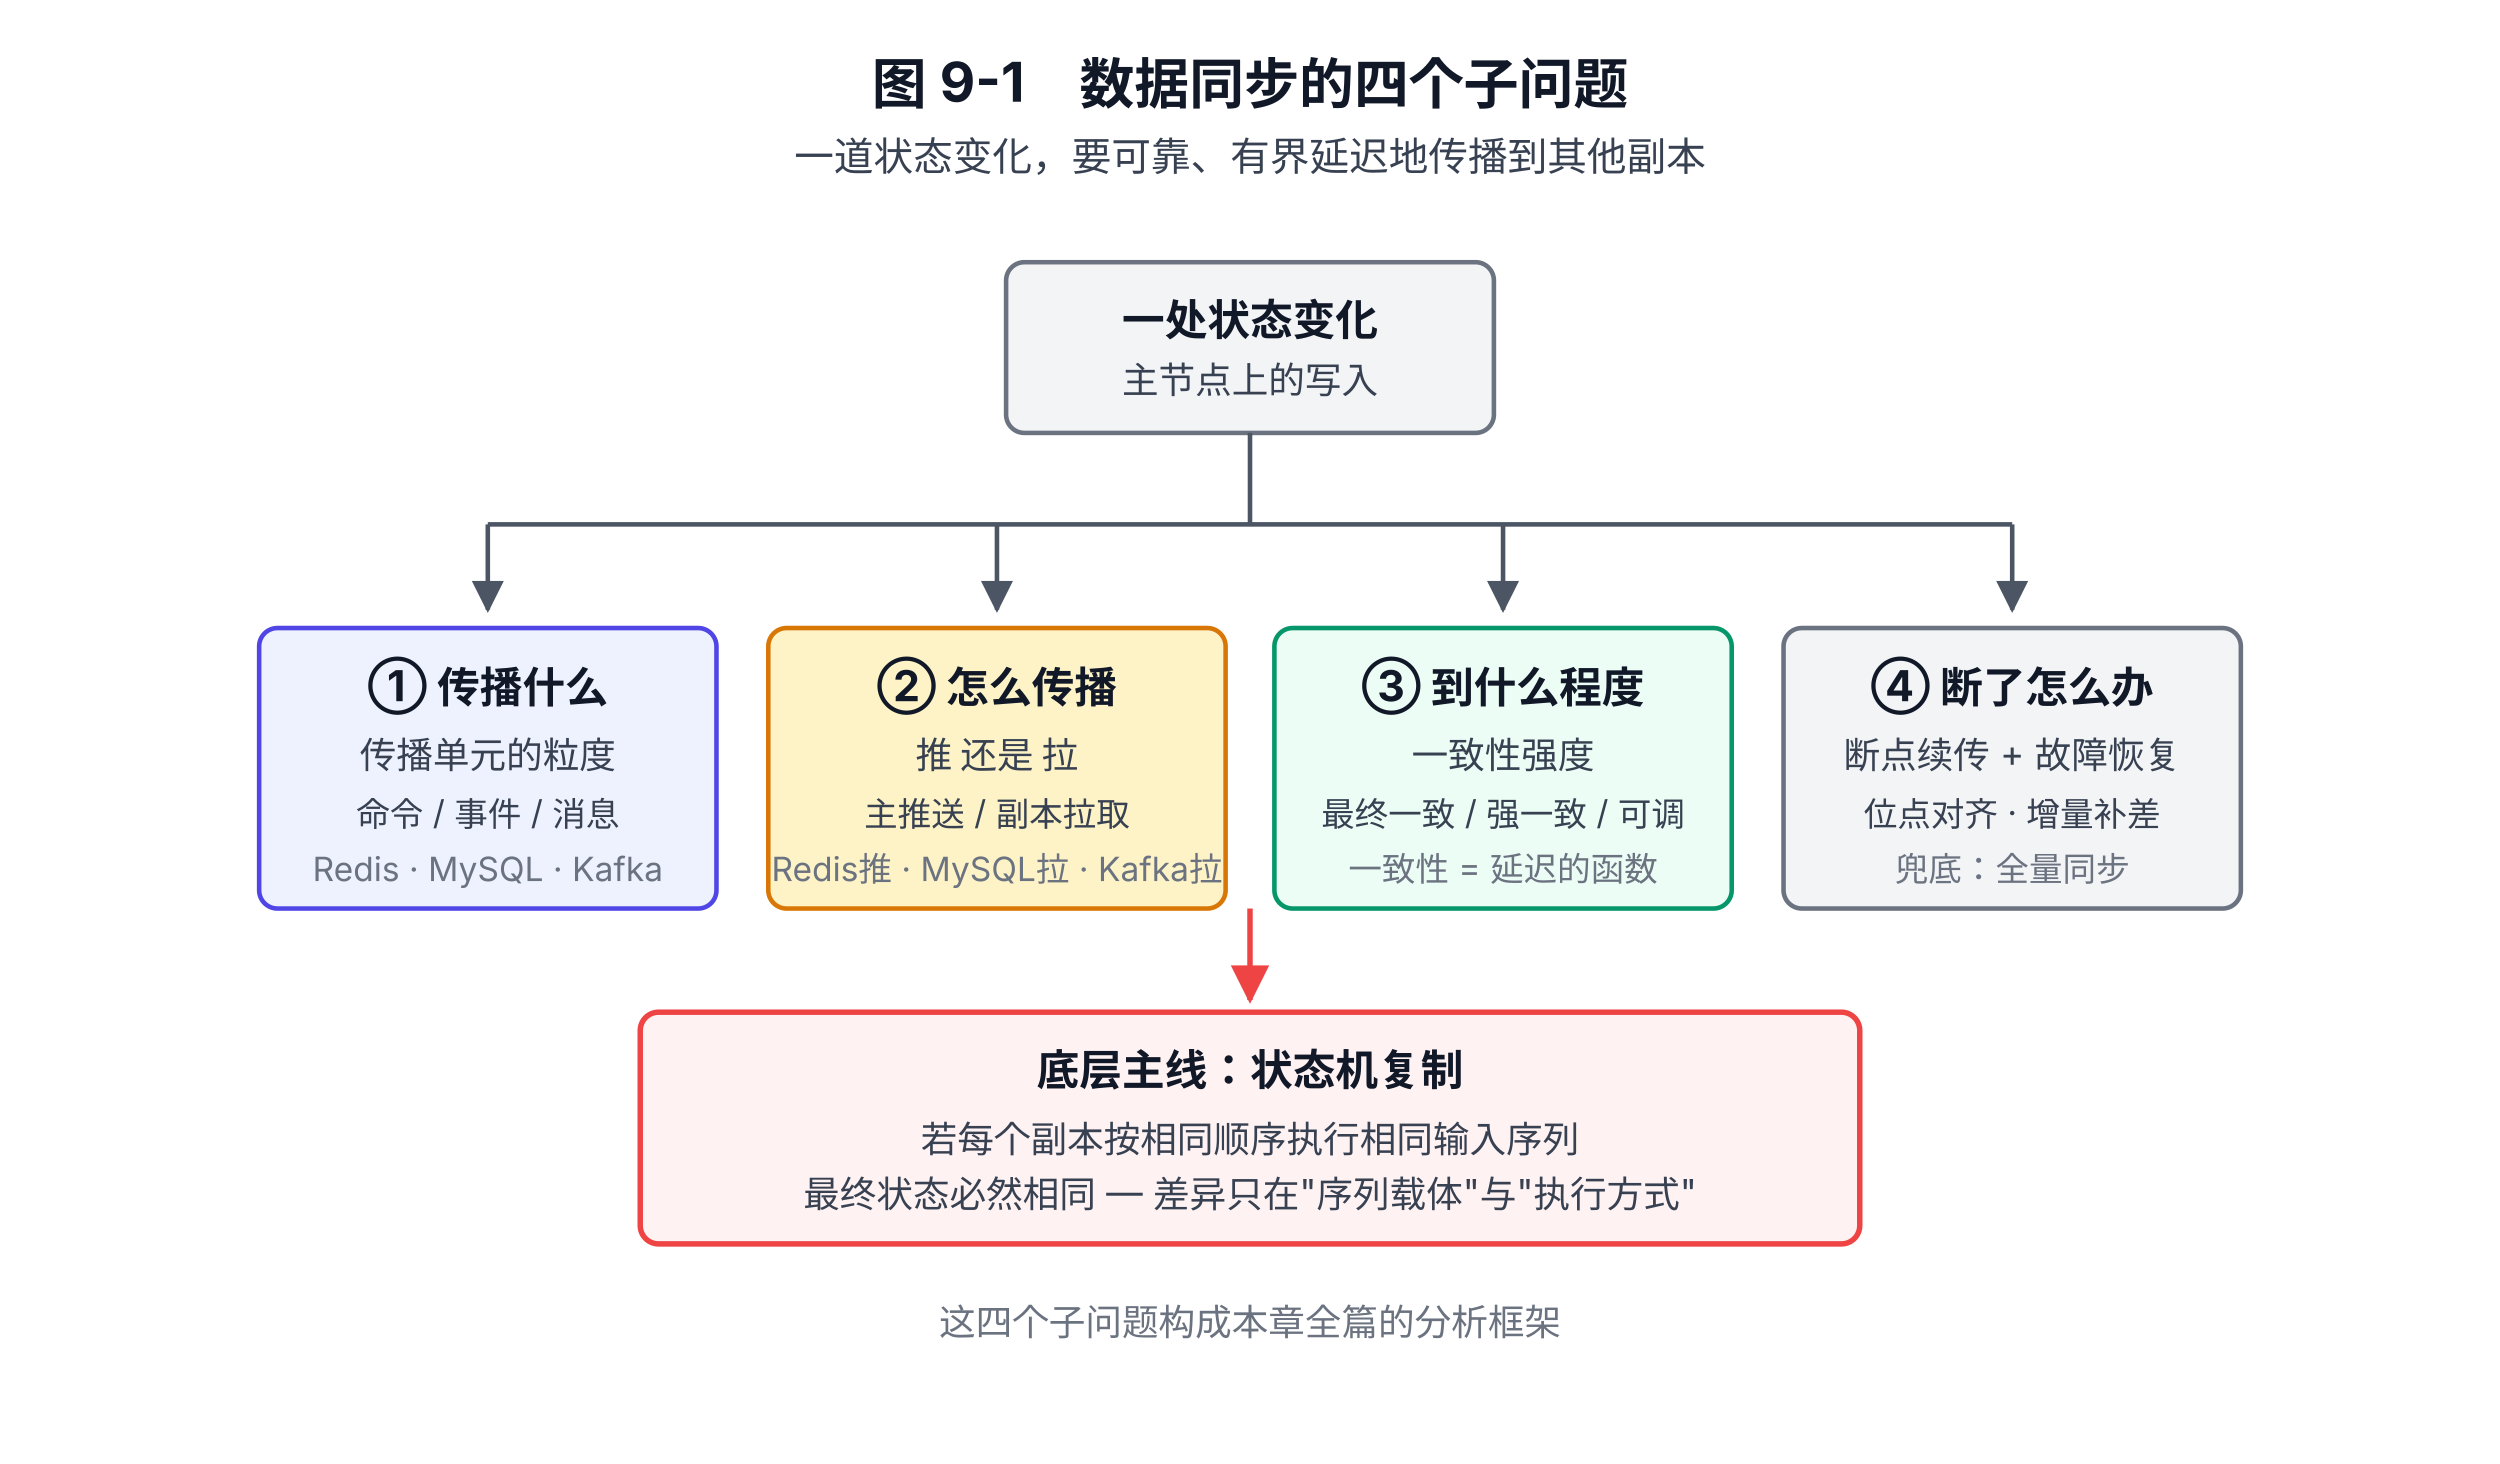
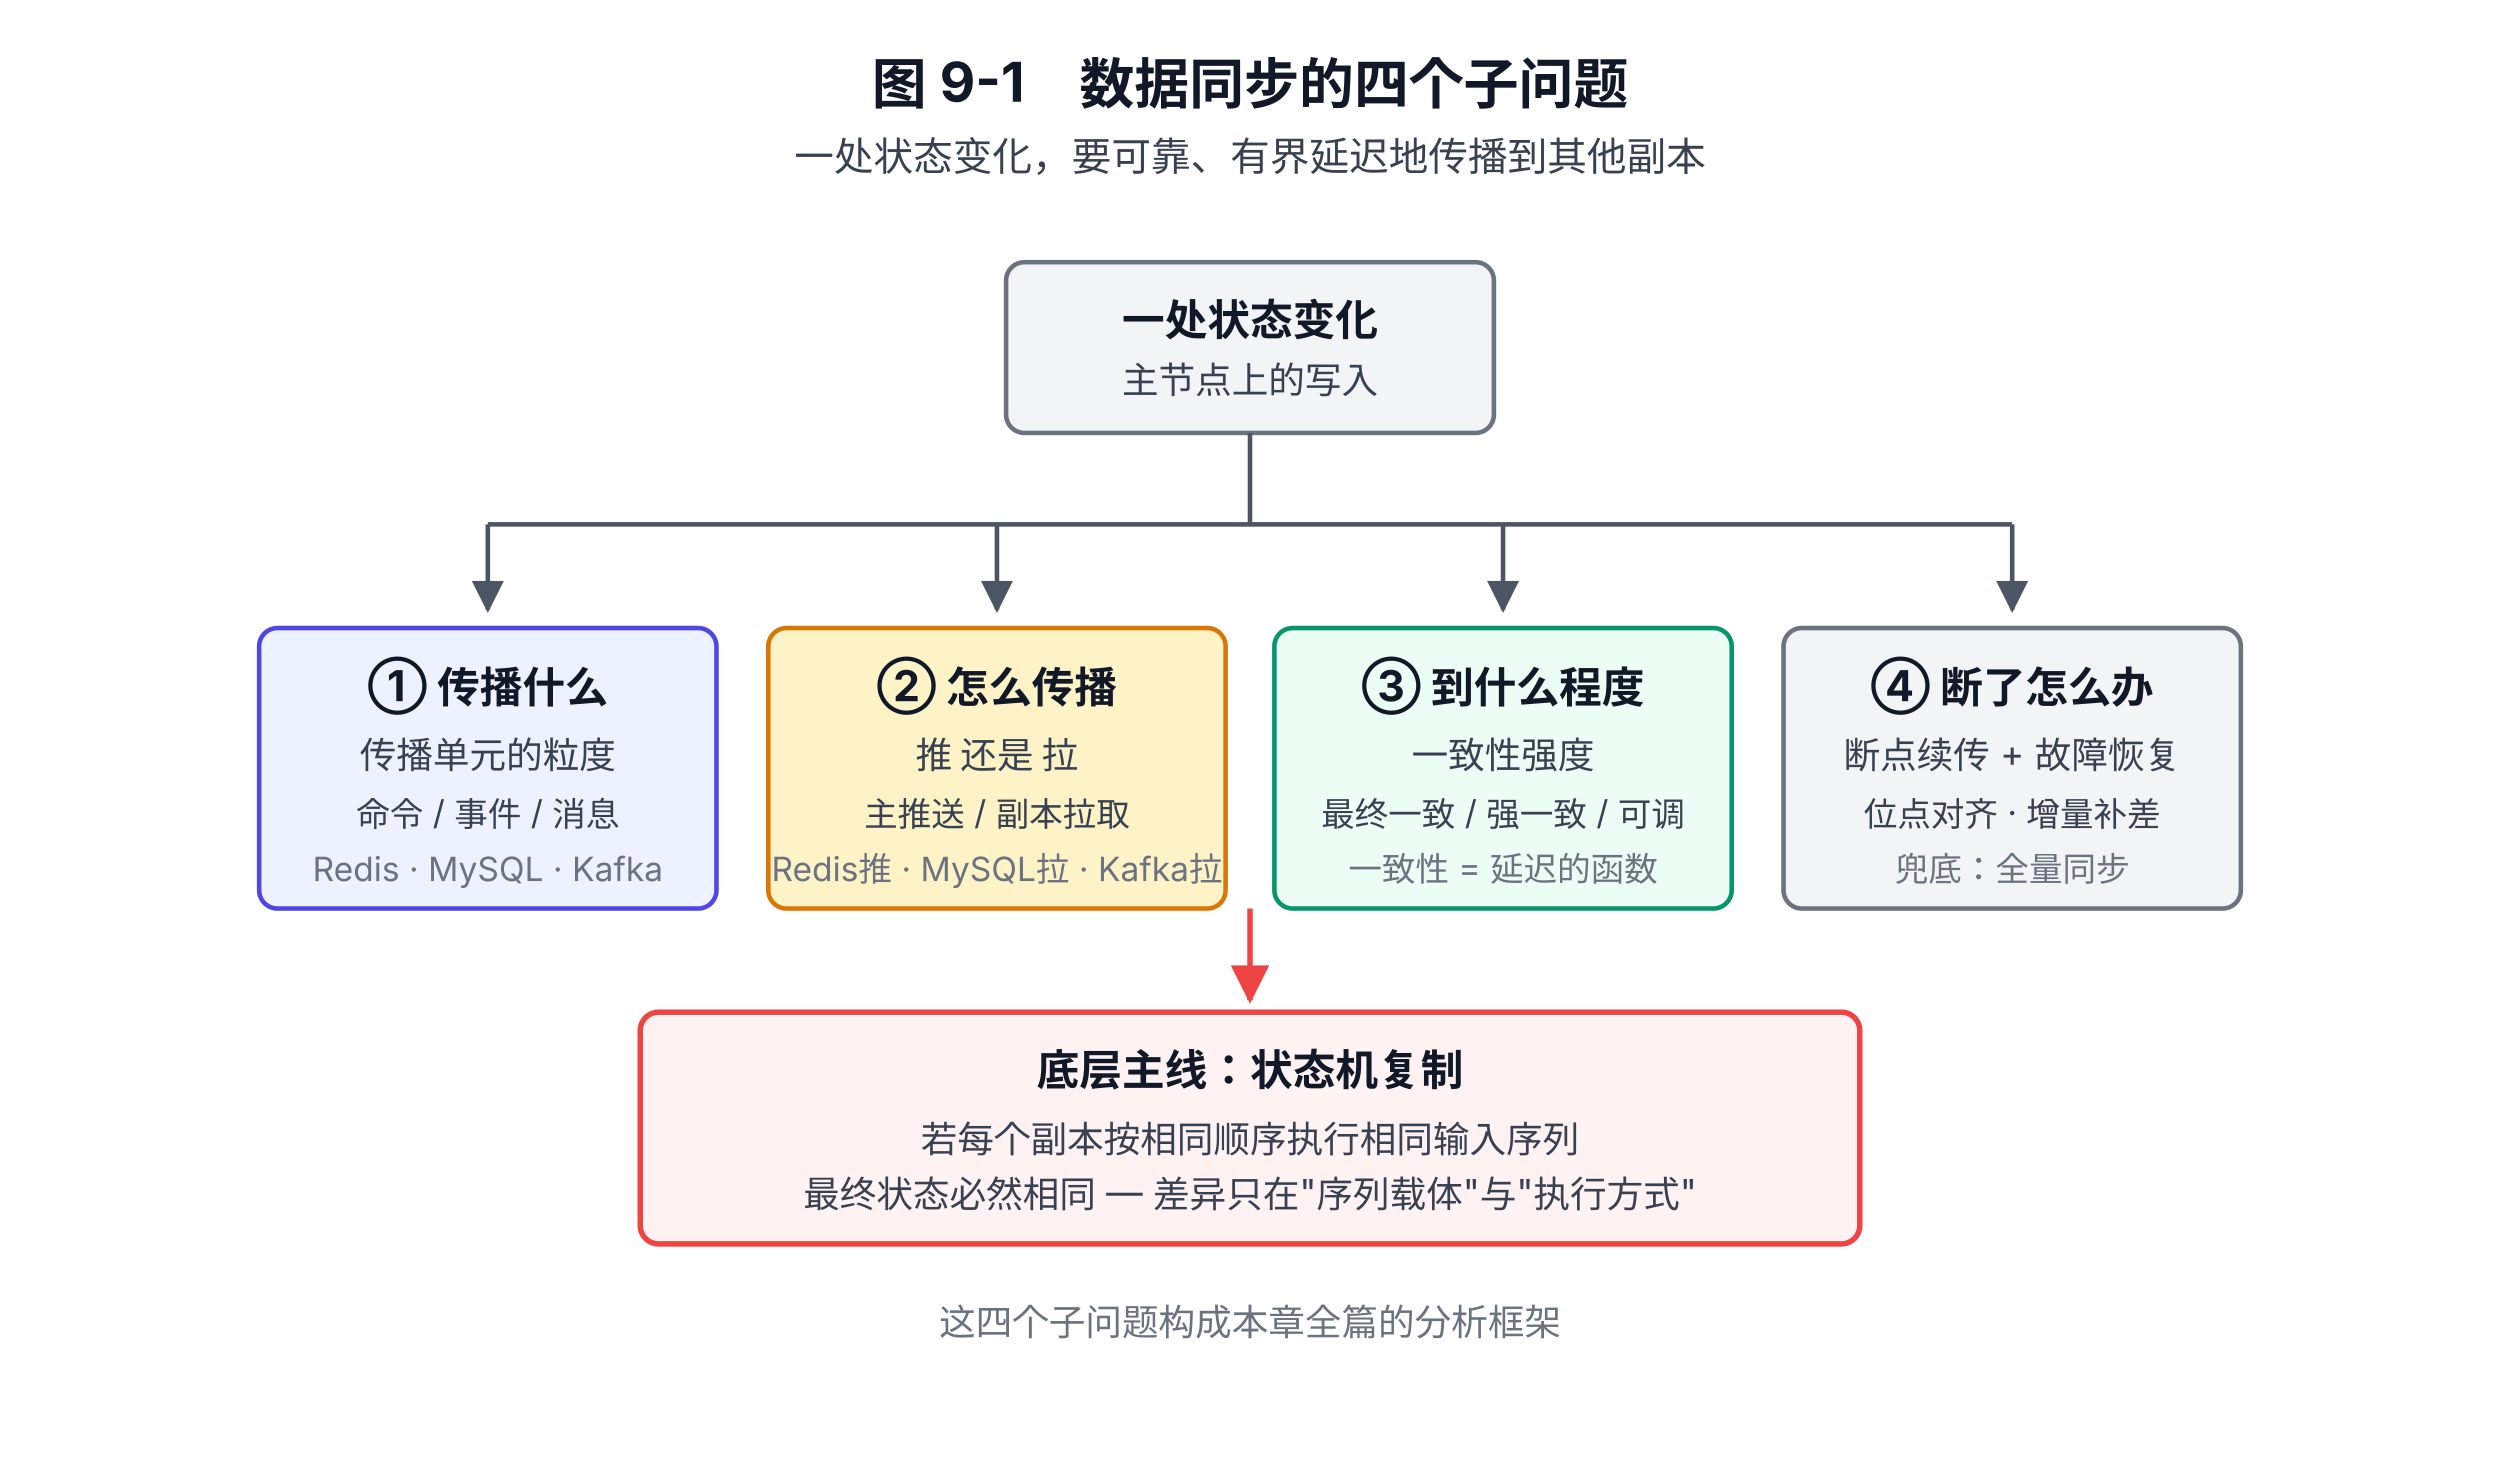
<svg xmlns="http://www.w3.org/2000/svg" viewBox="0 0 820 480" font-family="system-ui, -apple-system, 'PingFang SC', 'Microsoft YaHei', sans-serif">
  <defs>
    <marker id="arrow" viewBox="0 0 10 10" refX="9" refY="5" markerWidth="7" markerHeight="7" orient="auto-start-reverse">
      <path d="M0,0 L10,5 L0,10 z" fill="#4B5563" />
    </marker>
    <marker id="arrowRed" viewBox="0 0 10 10" refX="9" refY="5" markerWidth="7" markerHeight="7" orient="auto-start-reverse">
      <path d="M0,0 L10,5 L0,10 z" fill="#EF4444" />
    </marker>
  </defs>
  <text x="410" y="34" text-anchor="middle" font-size="18" font-weight="700" fill="#111827">图 9-1　数据同步的四个子问题</text>
-   <text x="410" y="56" text-anchor="middle" font-size="13" fill="#374151">一道状态变化，要可靠、有界延迟地传播到其他副本</text>
+   <text x="410" y="56" text-anchor="middle" font-size="13" fill="#374151">一处状态变化，要可靠、有界延迟地传播到其他副本</text>
  <rect x="330" y="86" width="160" height="56" rx="6" fill="#F3F4F6" stroke="#6B7280" stroke-width="1.5" />
  <text x="410" y="110" text-anchor="middle" font-size="14" font-weight="600" fill="#111827">一处状态变化</text>
  <text x="410" y="129" text-anchor="middle" font-size="12" fill="#374151">主节点上的写入</text>
  <line x1="410" y1="142" x2="410" y2="172" stroke="#4B5563" stroke-width="1.5" />
  <line x1="160" y1="172" x2="660" y2="172" stroke="#4B5563" stroke-width="1.5" />
  <line x1="160" y1="172" x2="160" y2="200" stroke="#4B5563" stroke-width="1.5" marker-end="url(#arrow)" />
  <line x1="327" y1="172" x2="327" y2="200" stroke="#4B5563" stroke-width="1.5" marker-end="url(#arrow)" />
  <line x1="493" y1="172" x2="493" y2="200" stroke="#4B5563" stroke-width="1.5" marker-end="url(#arrow)" />
  <line x1="660" y1="172" x2="660" y2="200" stroke="#4B5563" stroke-width="1.5" marker-end="url(#arrow)" />
  <rect x="85" y="206" width="150" height="92" rx="6" fill="#EEF2FF" stroke="#4F46E5" stroke-width="1.5" />
  <text x="160" y="230" text-anchor="middle" font-size="14" font-weight="700" fill="#111827">① 传播什么</text>
  <text x="160" y="252" text-anchor="middle" font-size="12" fill="#374151">传播单元的粒度</text>
  <text x="160" y="271" text-anchor="middle" font-size="11" fill="#374151">命令 / 事件 / 消息</text>
  <text x="160" y="289" text-anchor="middle" font-size="11" fill="#6B7280">Redis · MySQL · Kafka</text>
  <rect x="252" y="206" width="150" height="92" rx="6" fill="#FEF3C7" stroke="#D97706" stroke-width="1.5" />
  <text x="327" y="230" text-anchor="middle" font-size="14" font-weight="700" fill="#111827">② 怎么传播</text>
  <text x="327" y="252" text-anchor="middle" font-size="12" fill="#374151">推 还是 拉</text>
  <text x="327" y="271" text-anchor="middle" font-size="11" fill="#374151">主推送 / 副本拉取</text>
  <text x="327" y="289" text-anchor="middle" font-size="11" fill="#6B7280">Redis推 · MySQL拉 · Kafka拉</text>
  <rect x="418" y="206" width="150" height="92" rx="6" fill="#ECFDF5" stroke="#059669" stroke-width="1.5" />
  <text x="493" y="230" text-anchor="middle" font-size="14" font-weight="700" fill="#111827">③ 到什么程度</text>
  <text x="493" y="252" text-anchor="middle" font-size="12" fill="#374151">一致性强度</text>
  <text x="493" y="271" text-anchor="middle" font-size="11" fill="#374151">最终一致 / 强一致 / 可调</text>
  <text x="493" y="289" text-anchor="middle" font-size="11" fill="#6B7280">一致性 = 延迟的函数</text>
  <rect x="585" y="206" width="150" height="92" rx="6" fill="#F3F4F6" stroke="#6B7280" stroke-width="1.5" />
  <text x="660" y="230" text-anchor="middle" font-size="14" font-weight="700" fill="#111827">④ 断了怎么办</text>
  <text x="660" y="252" text-anchor="middle" font-size="12" fill="#374151">断点续传 + 故障恢复</text>
  <text x="660" y="271" text-anchor="middle" font-size="11" fill="#374151">位点对齐 · 增量补差</text>
  <text x="660" y="289" text-anchor="middle" font-size="11" fill="#6B7280">兜底：全量同步</text>
  <line x1="410" y1="298" x2="410" y2="328" stroke="#EF4444" stroke-width="1.8" marker-end="url(#arrowRed)" />
  <rect x="210" y="332" width="400" height="76" rx="6" fill="#FEF2F2" stroke="#EF4444" stroke-width="1.8" />
  <text x="410" y="356" text-anchor="middle" font-size="14" font-weight="700" fill="#111827">底层主线：状态机复制</text>
  <text x="410" y="378" text-anchor="middle" font-size="12" fill="#374151">若每个副本按相同顺序执行相同输入序列</text>
  <text x="410" y="396" text-anchor="middle" font-size="12" fill="#374151">最终状态必然相同 — 差异只在"序列载体"与"执行方式"</text>
  <text x="410" y="438" text-anchor="middle" font-size="12" fill="#6B7280">这四个子问题构成本章全篇的分析框架</text>
</svg>
